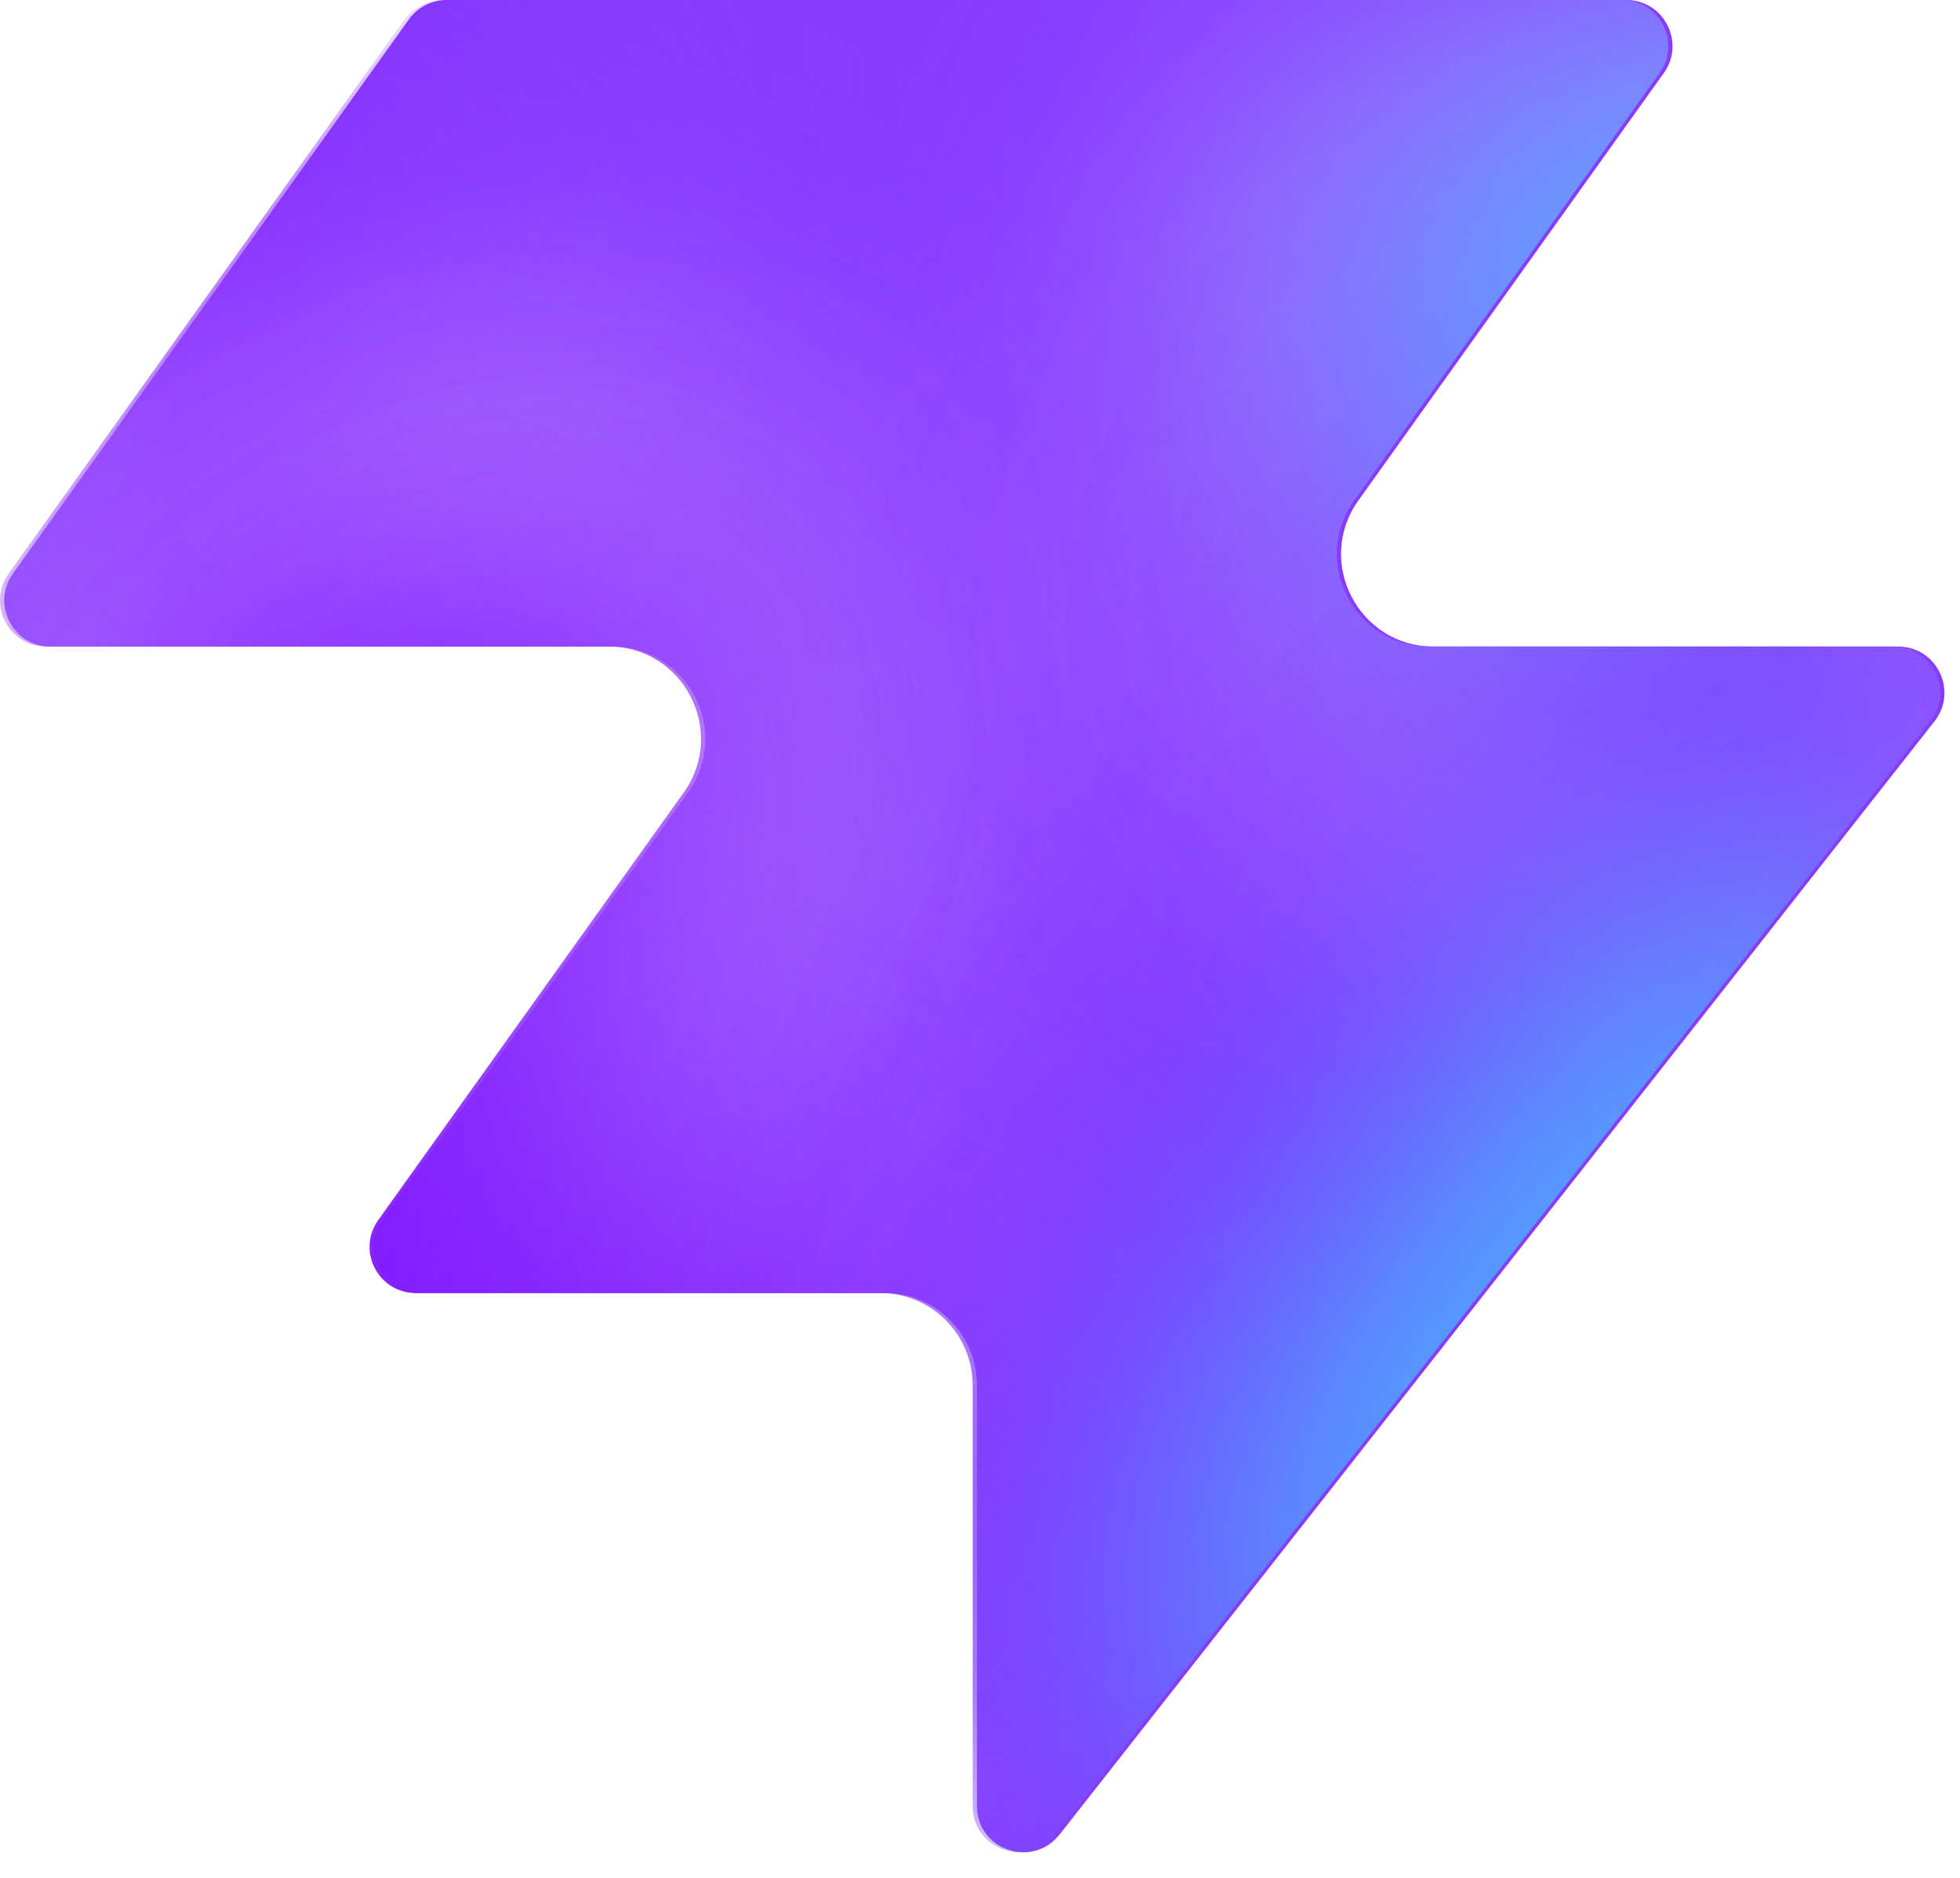
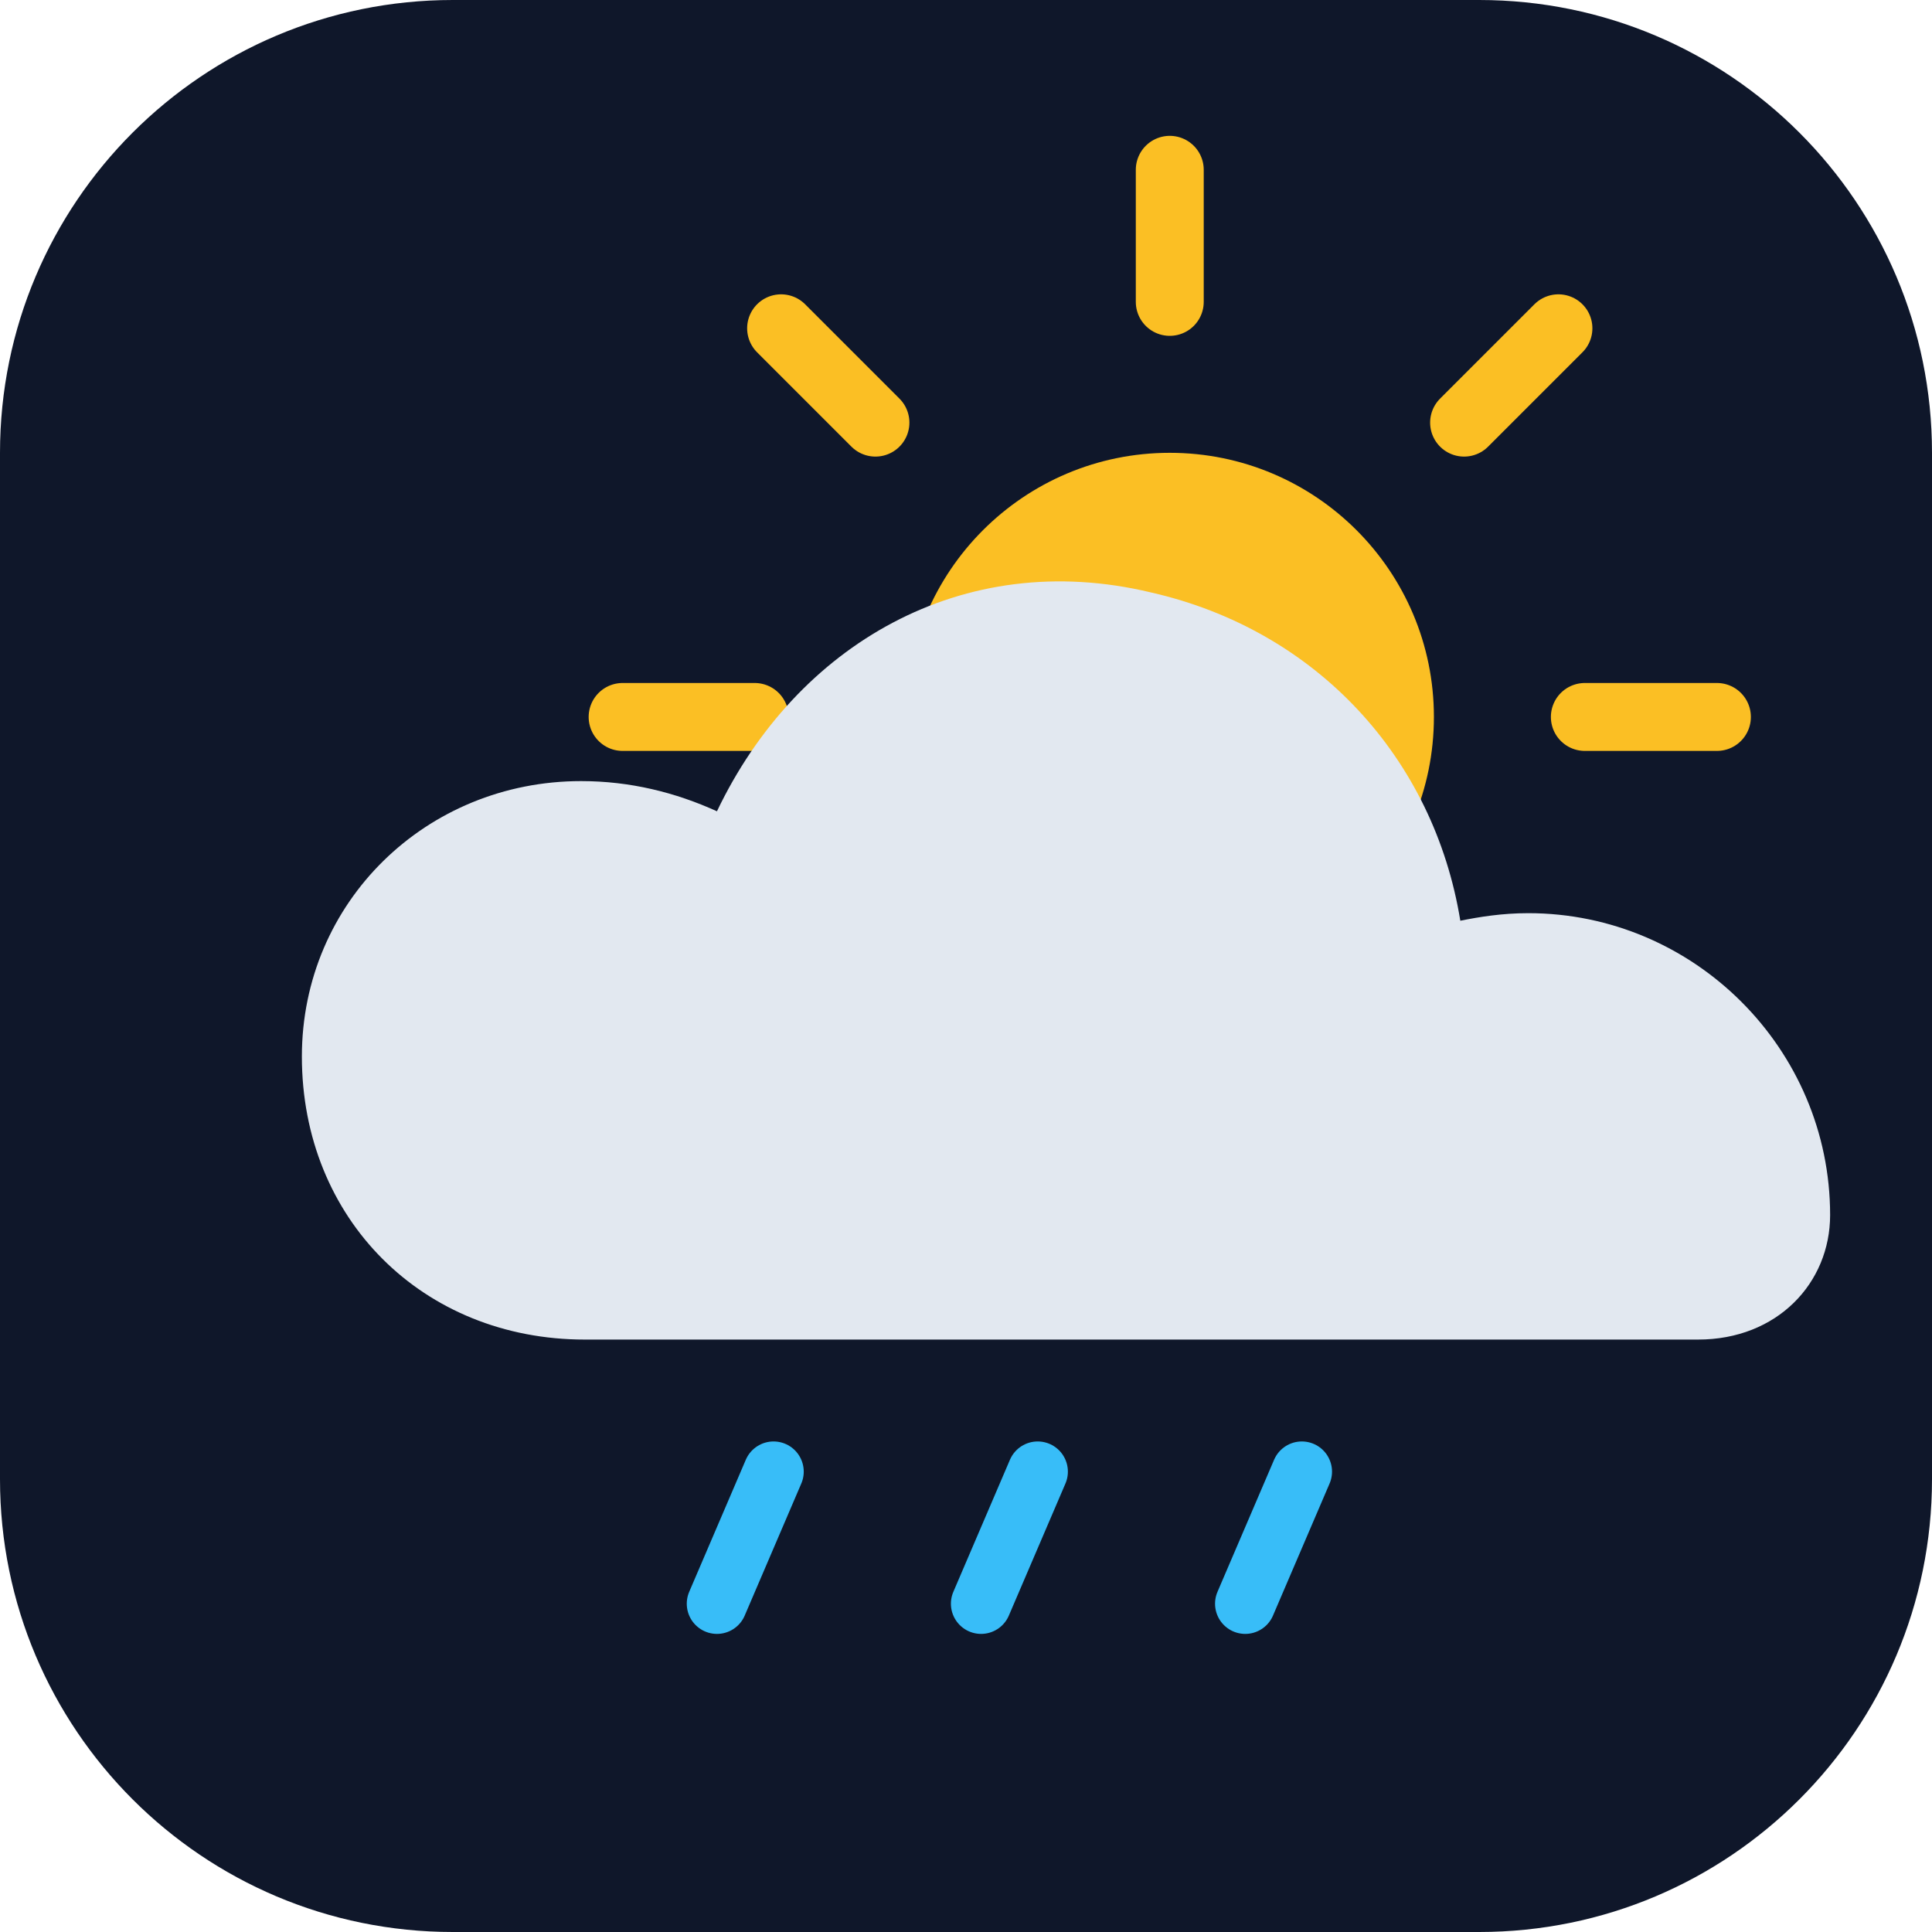
- <svg xmlns="http://www.w3.org/2000/svg" width="48" height="46" fill="none" viewBox="0 0 48 46">
-   <path fill="#863bff" d="M25.946 44.938c-.664.845-2.021.375-2.021-.698V33.937a2.26 2.26 0 0 0-2.262-2.262H10.287c-.92 0-1.456-1.04-.92-1.788l7.48-10.471c1.07-1.497 0-3.578-1.842-3.578H1.237c-.92 0-1.456-1.04-.92-1.788L10.013.474c.214-.297.556-.474.92-.474h28.894c.92 0 1.456 1.04.92 1.788l-7.48 10.471c-1.07 1.498 0 3.579 1.842 3.579h11.377c.943 0 1.473 1.088.89 1.83L25.947 44.94z" style="fill:#863bff;fill:color(display-p3 .525 .23 1);fill-opacity:1" />
-   <mask id="a" width="48" height="46" x="0" y="0" maskUnits="userSpaceOnUse" style="mask-type:alpha">
-     <path fill="#000" d="M25.842 44.938c-.664.844-2.021.375-2.021-.698V33.937a2.26 2.26 0 0 0-2.262-2.262H10.183c-.92 0-1.456-1.04-.92-1.788l7.48-10.471c1.07-1.498 0-3.579-1.842-3.579H1.133c-.92 0-1.456-1.04-.92-1.787L9.91.473c.214-.297.556-.474.92-.474h28.894c.92 0 1.456 1.04.92 1.788l-7.48 10.471c-1.07 1.498 0 3.578 1.842 3.578h11.377c.943 0 1.473 1.088.89 1.832L25.843 44.94z" style="fill:#000;fill-opacity:1" />
-   </mask>
-   <g mask="url(#a)">
-     <g filter="url(#b)">
-       <ellipse cx="5.508" cy="14.704" fill="#ede6ff" rx="5.508" ry="14.704" style="fill:#ede6ff;fill:color(display-p3 .927 .903 1);fill-opacity:1" transform="matrix(.00324 1 1 -.00324 -4.47 31.516)" />
-     </g>
-     <g filter="url(#c)">
-       <ellipse cx="10.399" cy="29.851" fill="#ede6ff" rx="10.399" ry="29.851" style="fill:#ede6ff;fill:color(display-p3 .927 .903 1);fill-opacity:1" transform="matrix(.00324 1 1 -.00324 -39.328 7.883)" />
-     </g>
-     <g filter="url(#d)">
-       <ellipse cx="5.508" cy="30.487" fill="#7e14ff" rx="5.508" ry="30.487" style="fill:#7e14ff;fill:color(display-p3 .492 .077 1);fill-opacity:1" transform="rotate(89.814 -25.913 -14.639)scale(1 -1)" />
-     </g>
-     <g filter="url(#e)">
-       <ellipse cx="5.508" cy="30.599" fill="#7e14ff" rx="5.508" ry="30.599" style="fill:#7e14ff;fill:color(display-p3 .492 .077 1);fill-opacity:1" transform="rotate(89.814 -32.644 -3.334)scale(1 -1)" />
-     </g>
-     <g filter="url(#f)">
-       <ellipse cx="5.508" cy="30.599" fill="#7e14ff" rx="5.508" ry="30.599" style="fill:#7e14ff;fill:color(display-p3 .492 .077 1);fill-opacity:1" transform="matrix(.00324 1 1 -.00324 -34.34 30.47)" />
-     </g>
-     <g filter="url(#g)">
-       <ellipse cx="14.072" cy="22.078" fill="#ede6ff" rx="14.072" ry="22.078" style="fill:#ede6ff;fill:color(display-p3 .927 .903 1);fill-opacity:1" transform="rotate(93.35 24.506 48.493)scale(-1 1)" />
-     </g>
-     <g filter="url(#h)">
-       <ellipse cx="3.47" cy="21.501" fill="#7e14ff" rx="3.47" ry="21.501" style="fill:#7e14ff;fill:color(display-p3 .492 .077 1);fill-opacity:1" transform="rotate(89.009 28.708 47.59)scale(-1 1)" />
-     </g>
-     <g filter="url(#i)">
-       <ellipse cx="3.47" cy="21.501" fill="#7e14ff" rx="3.47" ry="21.501" style="fill:#7e14ff;fill:color(display-p3 .492 .077 1);fill-opacity:1" transform="rotate(89.009 28.708 47.59)scale(-1 1)" />
-     </g>
-     <g filter="url(#j)">
-       <ellipse cx=".387" cy="8.972" fill="#7e14ff" rx="4.407" ry="29.108" style="fill:#7e14ff;fill:color(display-p3 .492 .077 1);fill-opacity:1" transform="rotate(39.51 .387 8.972)" />
-     </g>
-     <g filter="url(#k)">
-       <ellipse cx="47.523" cy="-6.092" fill="#7e14ff" rx="4.407" ry="29.108" style="fill:#7e14ff;fill:color(display-p3 .492 .077 1);fill-opacity:1" transform="rotate(37.892 47.523 -6.092)" />
-     </g>
-     <g filter="url(#l)">
-       <ellipse cx="41.412" cy="6.333" fill="#47bfff" rx="5.971" ry="9.665" style="fill:#47bfff;fill:color(display-p3 .28 .748 1);fill-opacity:1" transform="rotate(37.892 41.412 6.333)" />
-     </g>
-     <g filter="url(#m)">
-       <ellipse cx="-1.879" cy="38.332" fill="#7e14ff" rx="4.407" ry="29.108" style="fill:#7e14ff;fill:color(display-p3 .492 .077 1);fill-opacity:1" transform="rotate(37.892 -1.88 38.332)" />
-     </g>
-     <g filter="url(#n)">
-       <ellipse cx="-1.879" cy="38.332" fill="#7e14ff" rx="4.407" ry="29.108" style="fill:#7e14ff;fill:color(display-p3 .492 .077 1);fill-opacity:1" transform="rotate(37.892 -1.88 38.332)" />
-     </g>
-     <g filter="url(#o)">
-       <ellipse cx="35.651" cy="29.907" fill="#7e14ff" rx="4.407" ry="29.108" style="fill:#7e14ff;fill:color(display-p3 .492 .077 1);fill-opacity:1" transform="rotate(37.892 35.651 29.907)" />
-     </g>
-     <g filter="url(#p)">
-       <ellipse cx="38.418" cy="32.4" fill="#47bfff" rx="5.971" ry="15.297" style="fill:#47bfff;fill:color(display-p3 .28 .748 1);fill-opacity:1" transform="rotate(37.892 38.418 32.4)" />
-     </g>
+ <svg xmlns="http://www.w3.org/2000/svg" width="512" height="512" viewBox="0 0 512 512" fill="none">
+   <rect width="512" height="512" rx="120" fill="#0F172A" />
+   <circle cx="310" cy="190" r="70" fill="#FBBF24" />
+   <g stroke="#FBBF24" stroke-width="18" stroke-linecap="round">
+     <path d="M310 80V45" />
+     <path d="M310 335V300" />
+     <path d="M200 190H165" />
+     <path d="M455 190H420" />
+     <path d="M232 112L207 87" />
+     <path d="M388 268L413 293" />
+     <path d="M388 112L413 87" />
+     <path d="M232 268L207 293" />
  </g>
-   <defs>
-     <filter id="b" width="60.045" height="41.654" x="-19.77" y="16.149" color-interpolation-filters="sRGB" filterUnits="userSpaceOnUse">
-       <feFlood flood-opacity="0" result="BackgroundImageFix" />
-       <feBlend in="SourceGraphic" in2="BackgroundImageFix" result="shape" />
-       <feGaussianBlur result="effect1_foregroundBlur_2002_17158" stdDeviation="7.659" />
-     </filter>
-     <filter id="c" width="90.34" height="51.437" x="-54.613" y="-7.533" color-interpolation-filters="sRGB" filterUnits="userSpaceOnUse">
-       <feFlood flood-opacity="0" result="BackgroundImageFix" />
-       <feBlend in="SourceGraphic" in2="BackgroundImageFix" result="shape" />
-       <feGaussianBlur result="effect1_foregroundBlur_2002_17158" stdDeviation="7.659" />
-     </filter>
-     <filter id="d" width="79.355" height="29.4" x="-49.64" y="2.03" color-interpolation-filters="sRGB" filterUnits="userSpaceOnUse">
-       <feFlood flood-opacity="0" result="BackgroundImageFix" />
-       <feBlend in="SourceGraphic" in2="BackgroundImageFix" result="shape" />
-       <feGaussianBlur result="effect1_foregroundBlur_2002_17158" stdDeviation="4.596" />
-     </filter>
-     <filter id="e" width="79.579" height="29.4" x="-45.045" y="20.029" color-interpolation-filters="sRGB" filterUnits="userSpaceOnUse">
-       <feFlood flood-opacity="0" result="BackgroundImageFix" />
-       <feBlend in="SourceGraphic" in2="BackgroundImageFix" result="shape" />
-       <feGaussianBlur result="effect1_foregroundBlur_2002_17158" stdDeviation="4.596" />
-     </filter>
-     <filter id="f" width="79.579" height="29.4" x="-43.513" y="21.178" color-interpolation-filters="sRGB" filterUnits="userSpaceOnUse">
-       <feFlood flood-opacity="0" result="BackgroundImageFix" />
-       <feBlend in="SourceGraphic" in2="BackgroundImageFix" result="shape" />
-       <feGaussianBlur result="effect1_foregroundBlur_2002_17158" stdDeviation="4.596" />
-     </filter>
-     <filter id="g" width="74.749" height="58.852" x="15.756" y="-17.901" color-interpolation-filters="sRGB" filterUnits="userSpaceOnUse">
-       <feFlood flood-opacity="0" result="BackgroundImageFix" />
-       <feBlend in="SourceGraphic" in2="BackgroundImageFix" result="shape" />
-       <feGaussianBlur result="effect1_foregroundBlur_2002_17158" stdDeviation="7.659" />
-     </filter>
-     <filter id="h" width="61.377" height="25.362" x="23.548" y="2.284" color-interpolation-filters="sRGB" filterUnits="userSpaceOnUse">
-       <feFlood flood-opacity="0" result="BackgroundImageFix" />
-       <feBlend in="SourceGraphic" in2="BackgroundImageFix" result="shape" />
-       <feGaussianBlur result="effect1_foregroundBlur_2002_17158" stdDeviation="4.596" />
-     </filter>
-     <filter id="i" width="61.377" height="25.362" x="23.548" y="2.284" color-interpolation-filters="sRGB" filterUnits="userSpaceOnUse">
-       <feFlood flood-opacity="0" result="BackgroundImageFix" />
-       <feBlend in="SourceGraphic" in2="BackgroundImageFix" result="shape" />
-       <feGaussianBlur result="effect1_foregroundBlur_2002_17158" stdDeviation="4.596" />
-     </filter>
-     <filter id="j" width="56.045" height="63.649" x="-27.636" y="-22.853" color-interpolation-filters="sRGB" filterUnits="userSpaceOnUse">
-       <feFlood flood-opacity="0" result="BackgroundImageFix" />
-       <feBlend in="SourceGraphic" in2="BackgroundImageFix" result="shape" />
-       <feGaussianBlur result="effect1_foregroundBlur_2002_17158" stdDeviation="4.596" />
-     </filter>
-     <filter id="k" width="54.814" height="64.646" x="20.116" y="-38.415" color-interpolation-filters="sRGB" filterUnits="userSpaceOnUse">
-       <feFlood flood-opacity="0" result="BackgroundImageFix" />
-       <feBlend in="SourceGraphic" in2="BackgroundImageFix" result="shape" />
-       <feGaussianBlur result="effect1_foregroundBlur_2002_17158" stdDeviation="4.596" />
-     </filter>
-     <filter id="l" width="33.541" height="35.313" x="24.641" y="-11.323" color-interpolation-filters="sRGB" filterUnits="userSpaceOnUse">
-       <feFlood flood-opacity="0" result="BackgroundImageFix" />
-       <feBlend in="SourceGraphic" in2="BackgroundImageFix" result="shape" />
-       <feGaussianBlur result="effect1_foregroundBlur_2002_17158" stdDeviation="4.596" />
-     </filter>
-     <filter id="m" width="54.814" height="64.646" x="-29.286" y="6.009" color-interpolation-filters="sRGB" filterUnits="userSpaceOnUse">
-       <feFlood flood-opacity="0" result="BackgroundImageFix" />
-       <feBlend in="SourceGraphic" in2="BackgroundImageFix" result="shape" />
-       <feGaussianBlur result="effect1_foregroundBlur_2002_17158" stdDeviation="4.596" />
-     </filter>
-     <filter id="n" width="54.814" height="64.646" x="-29.286" y="6.009" color-interpolation-filters="sRGB" filterUnits="userSpaceOnUse">
-       <feFlood flood-opacity="0" result="BackgroundImageFix" />
-       <feBlend in="SourceGraphic" in2="BackgroundImageFix" result="shape" />
-       <feGaussianBlur result="effect1_foregroundBlur_2002_17158" stdDeviation="4.596" />
-     </filter>
-     <filter id="o" width="54.814" height="64.646" x="8.244" y="-2.416" color-interpolation-filters="sRGB" filterUnits="userSpaceOnUse">
-       <feFlood flood-opacity="0" result="BackgroundImageFix" />
-       <feBlend in="SourceGraphic" in2="BackgroundImageFix" result="shape" />
-       <feGaussianBlur result="effect1_foregroundBlur_2002_17158" stdDeviation="4.596" />
-     </filter>
-     <filter id="p" width="39.409" height="43.623" x="18.713" y="10.588" color-interpolation-filters="sRGB" filterUnits="userSpaceOnUse">
-       <feFlood flood-opacity="0" result="BackgroundImageFix" />
-       <feBlend in="SourceGraphic" in2="BackgroundImageFix" result="shape" />
-       <feGaussianBlur result="effect1_foregroundBlur_2002_17158" stdDeviation="4.596" />
-     </filter>
-   </defs>
+   <path d="M365 355H155C112 355 80 323 80 280C80 239 113 207 154 207     C167 207 179 210 190 215C211 171 255 145 305 157     C349 167 380 201 387 244     C392 243 398 242 405 242     C449 242 485 278 485 322     C485 340 471 355 450 355H365Z" fill="#E2E8F0" />
+   <g stroke="#38BDF8" stroke-width="16" stroke-linecap="round">
+     <path d="M205 390L190 425" />
+     <path d="M275 390L260 425" />
+     <path d="M345 390L330 425" />
+   </g>
</svg>
